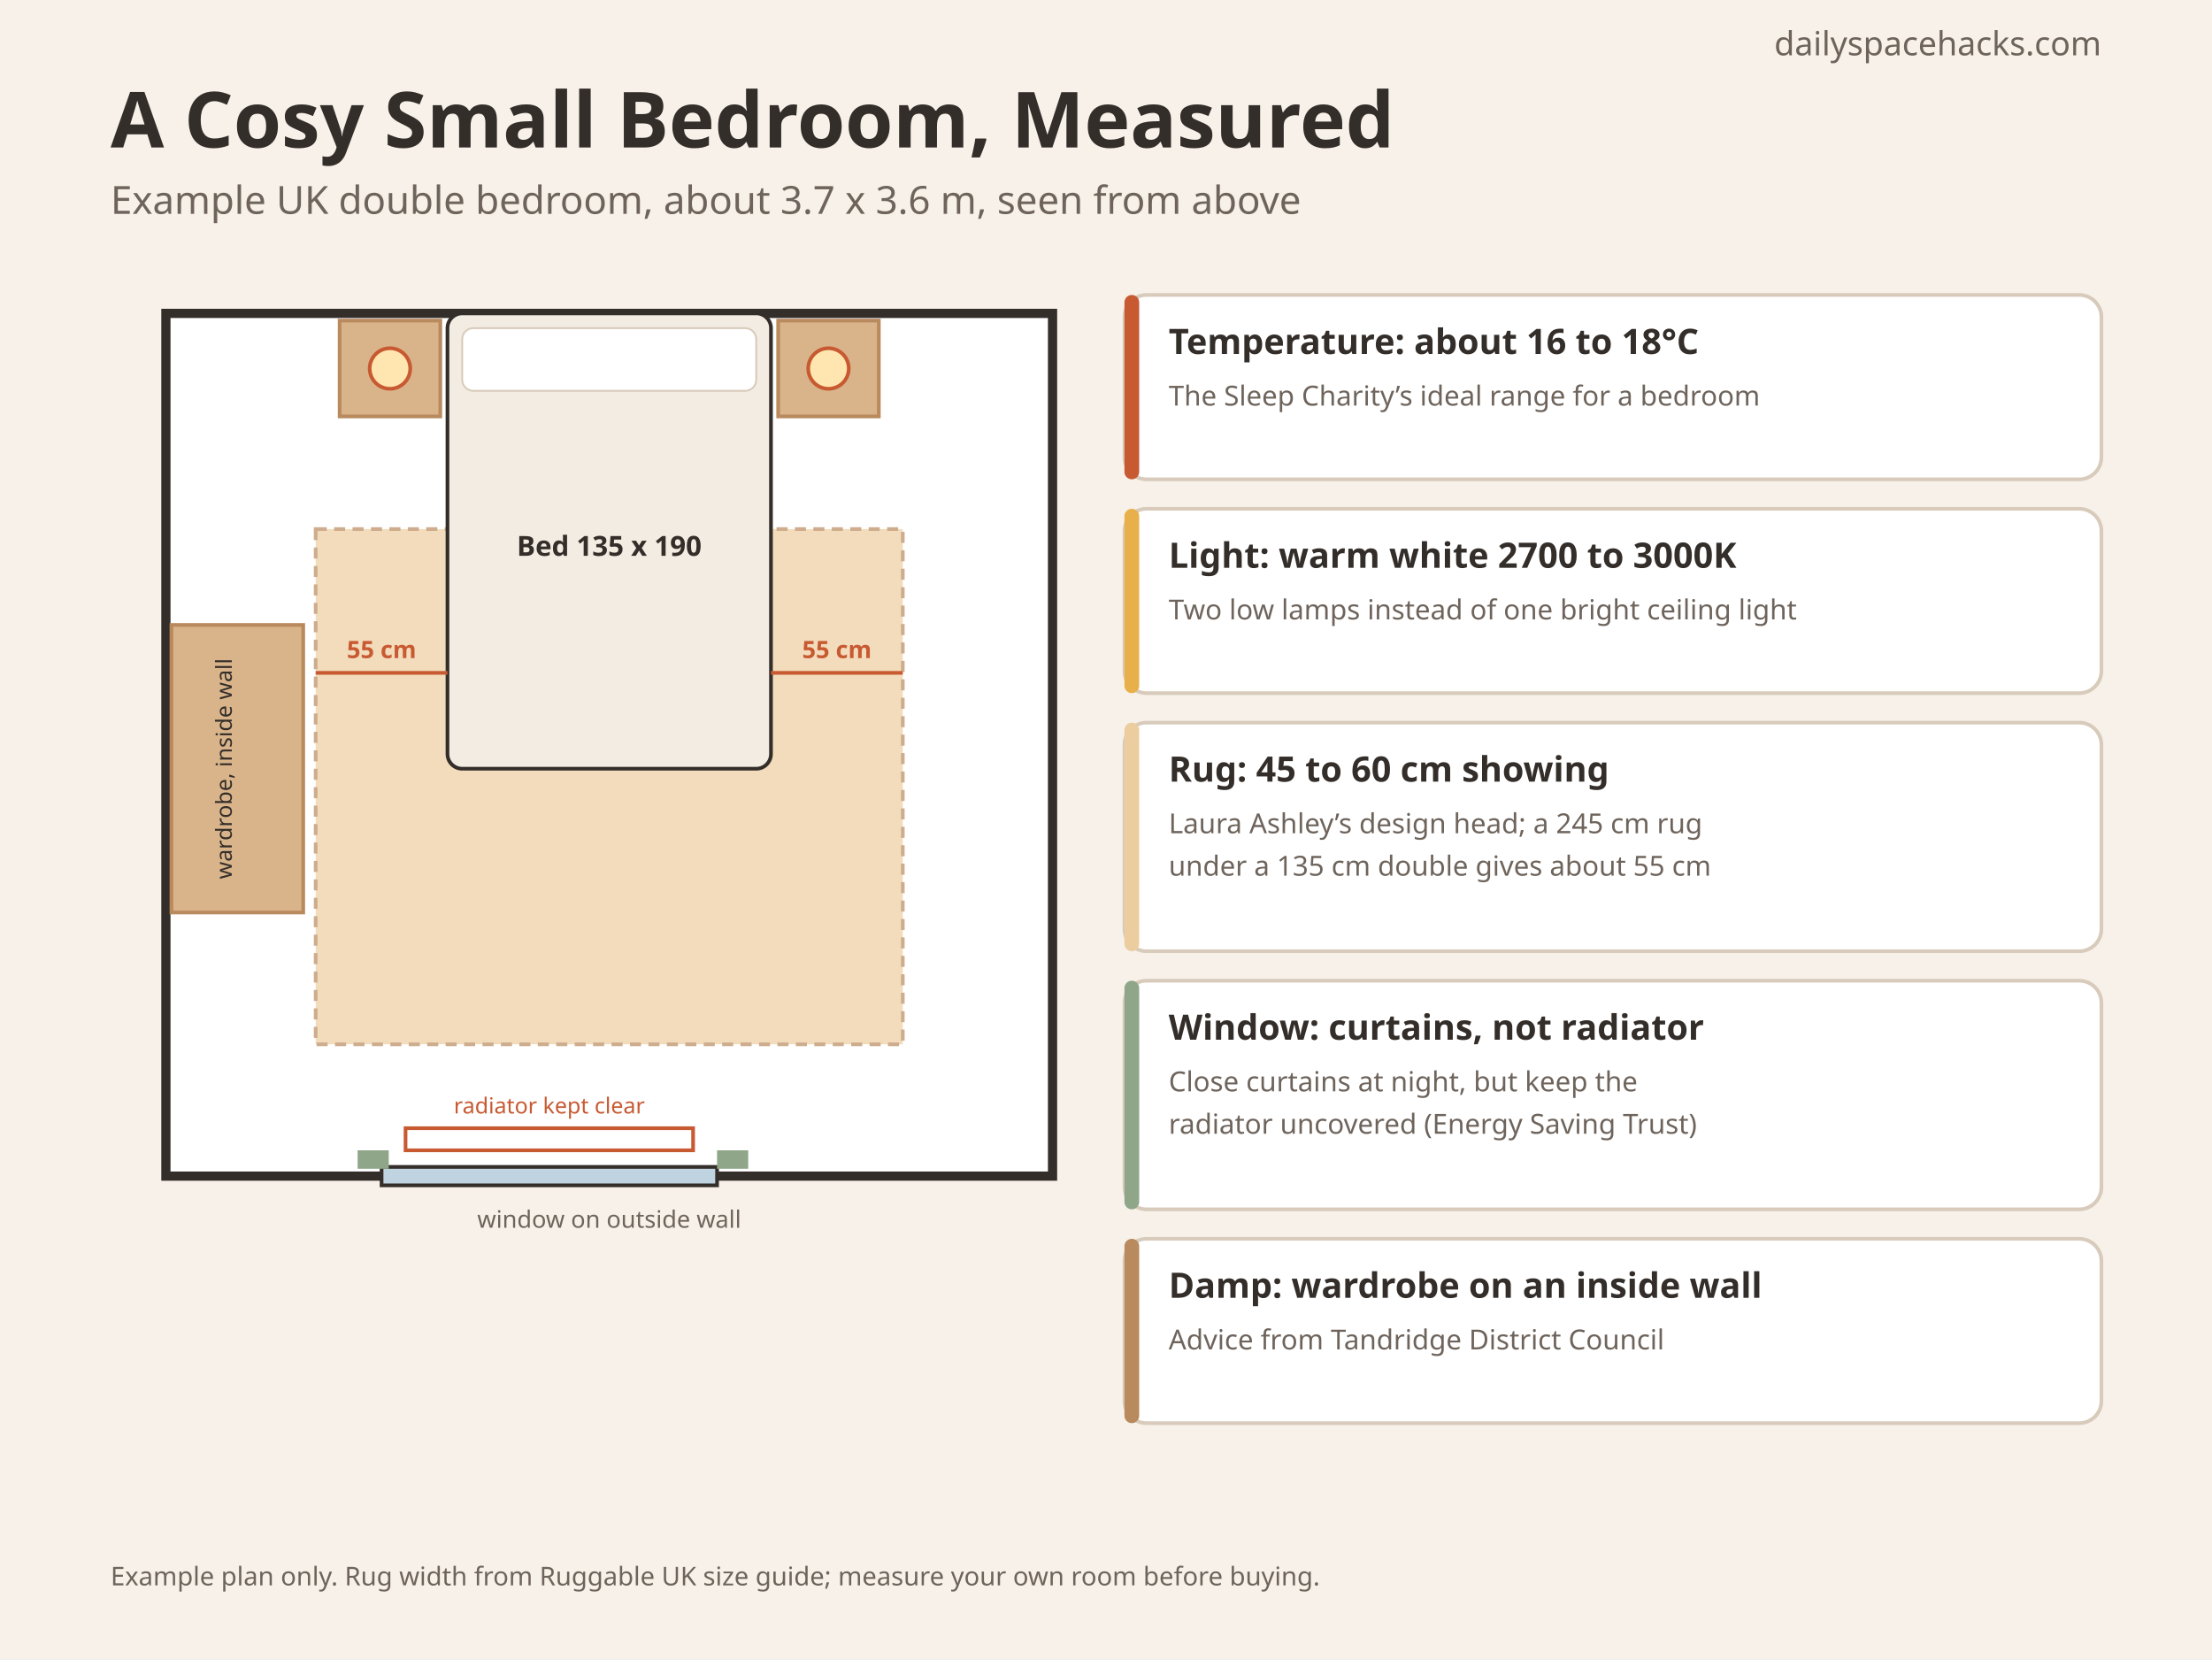
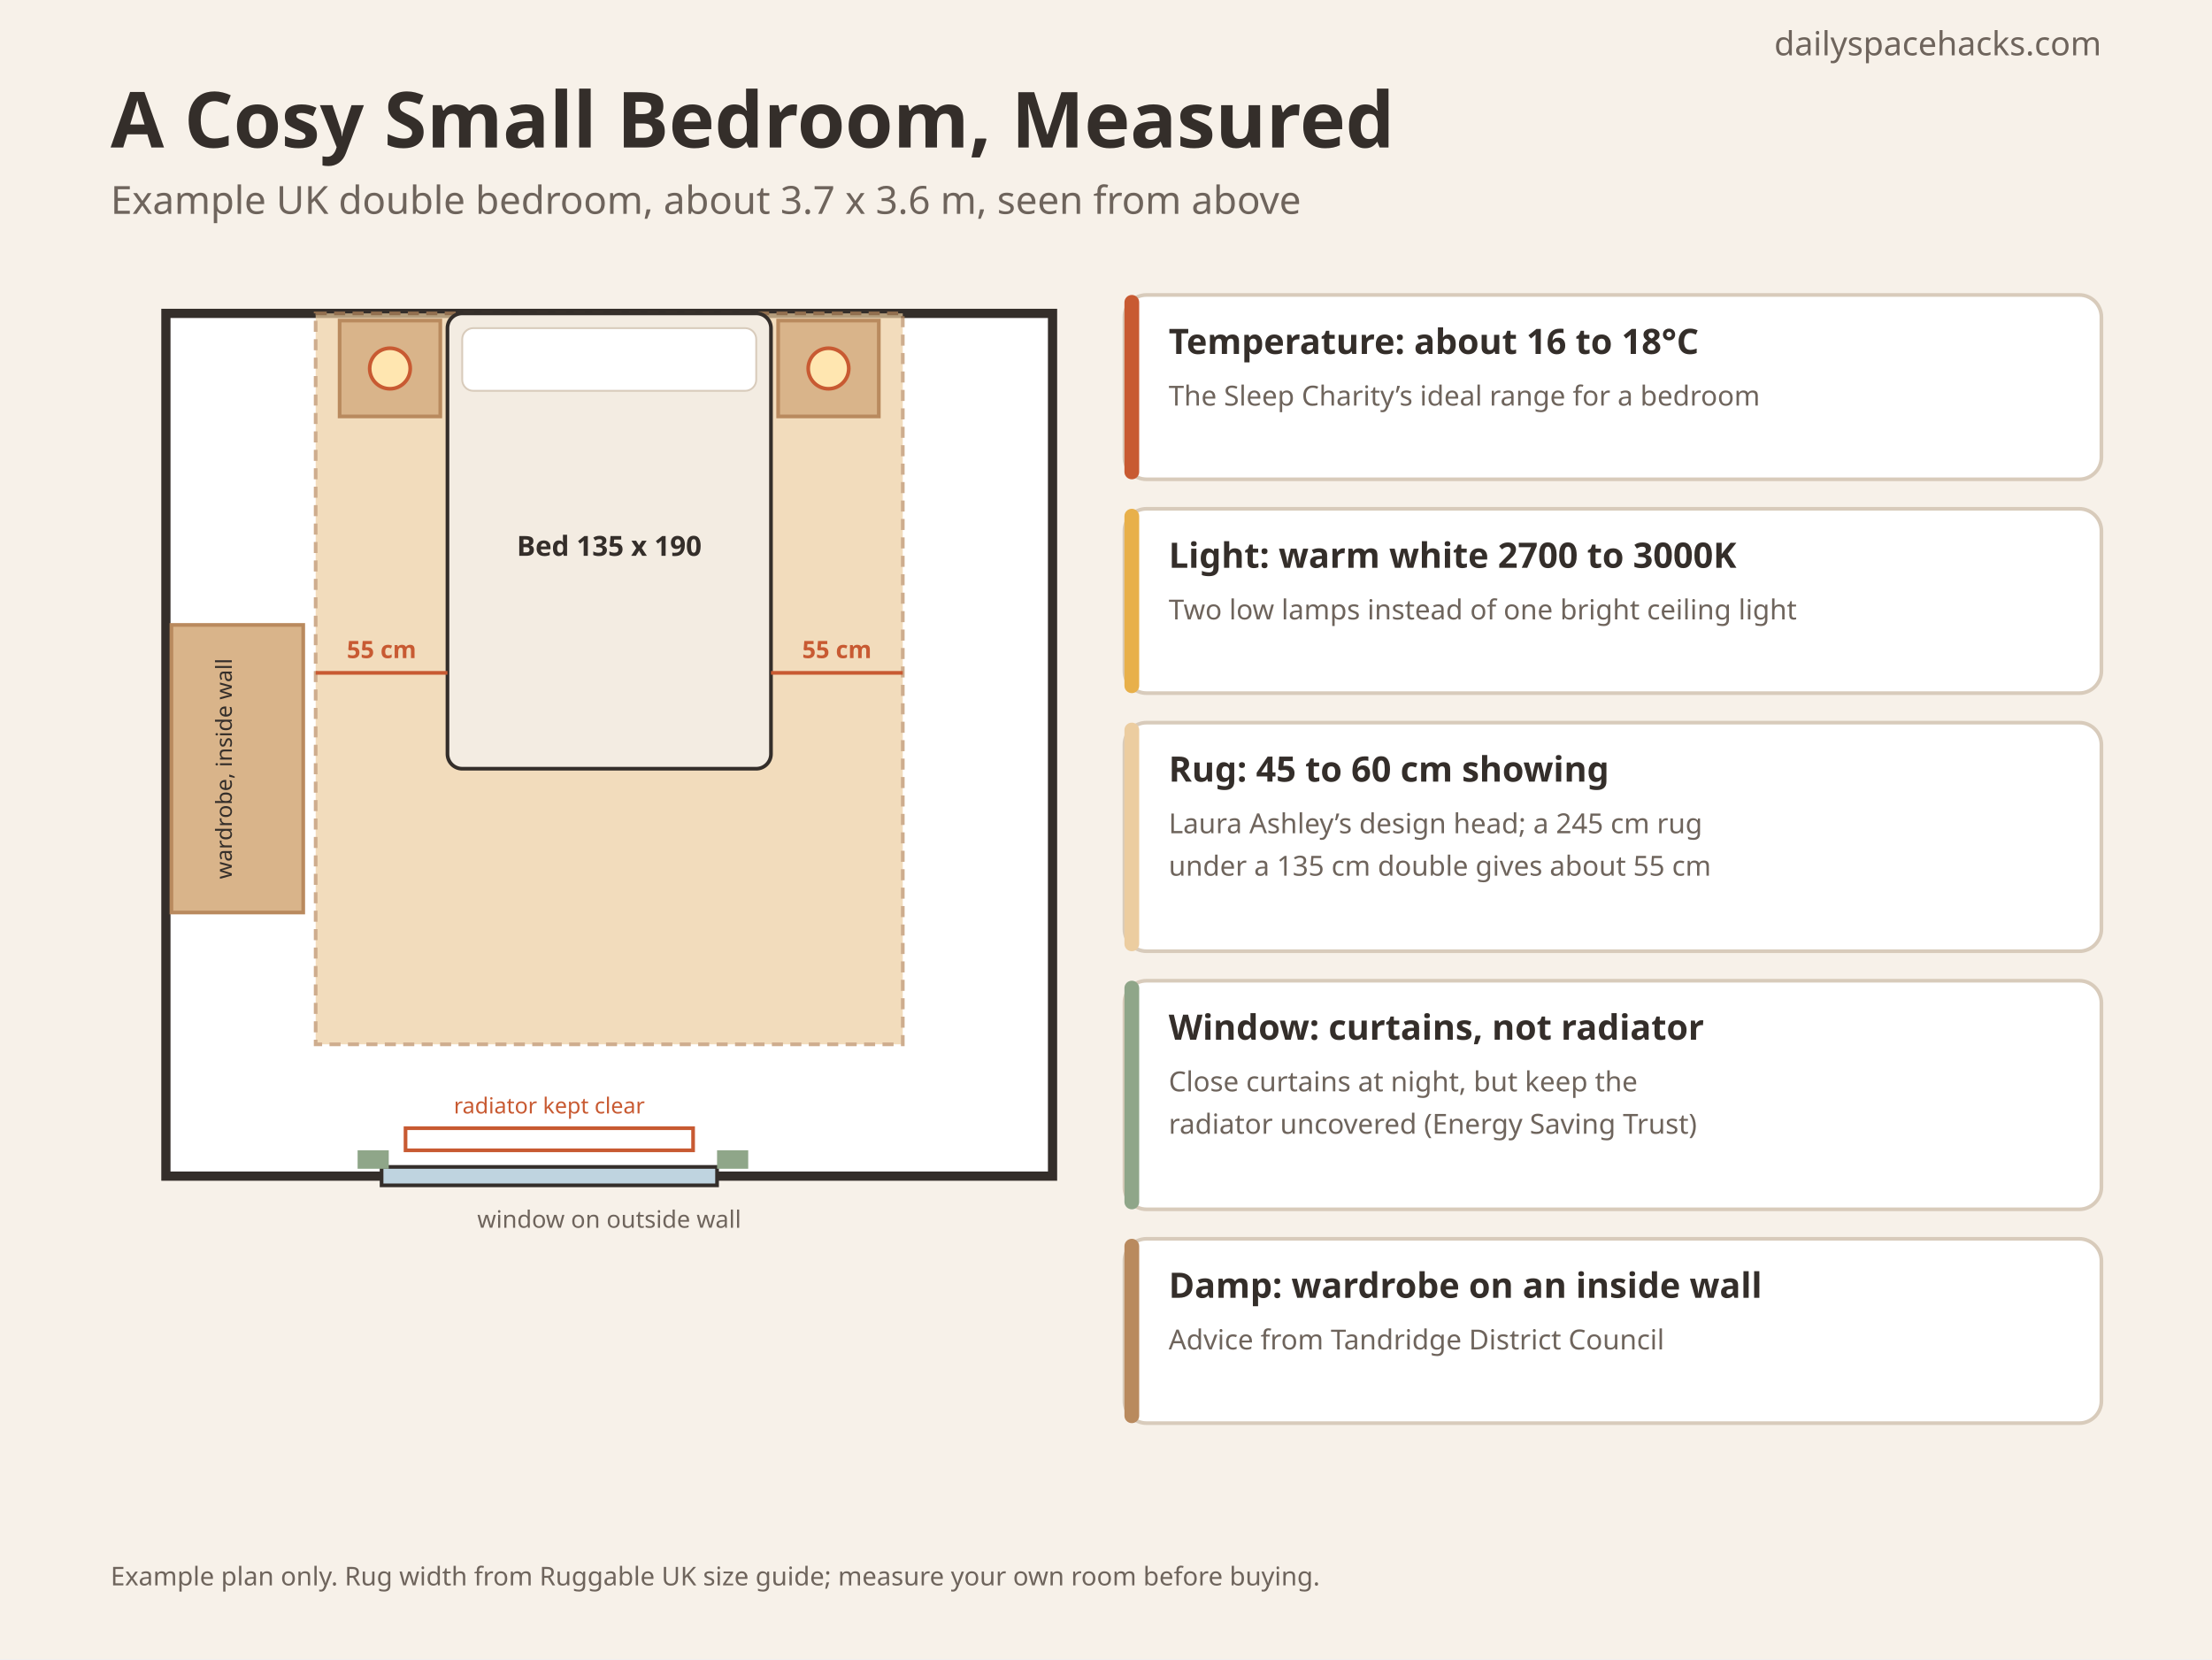
<svg xmlns="http://www.w3.org/2000/svg" viewBox="0 0 1200 900" font-family="Poppins, sans-serif" role="img" aria-labelledby="cb-t cb-d">
  <rect width="1200" height="900" fill="#F7F1E9" />
  <text x="60" y="80" font-size="42" font-weight="700" fill="#342E2A">A Cosy Small Bedroom, Measured</text>
  <text x="60" y="116" font-size="21" fill="#6E645C">Example UK double bedroom, about 3.7 x 3.6 m, seen from above</text>
  <text x="1140" y="30" font-size="18" fill="#6E645C" text-anchor="end">dailyspacehacks.com</text>
  <rect x="90" y="170" width="481.0" height="468.0" fill="#FFFFFF" stroke="#342E2A" stroke-width="5" />
  <rect x="207.0" y="633.0" width="182.0" height="10" fill="#BFD4E0" stroke="#342E2A" stroke-width="2" />
  <rect x="220.0" y="612.0" width="156.0" height="12" fill="#FFFFFF" stroke="#C85A32" stroke-width="2" />
  <text x="298.0" y="604.0" font-size="12" fill="#C85A32" text-anchor="middle">radiator kept clear</text>
  <rect x="194.0" y="624.0" width="16.9" height="10" fill="#8FA689" />
  <rect x="389.0" y="624.0" width="16.9" height="10" fill="#8FA689" />
-   <rect x="171.25" y="287.0" width="318.5" height="279.5" fill="#ECCDA0" opacity="0.7" stroke="#B98A5E" stroke-width="2" stroke-dasharray="6 4" />
+   <rect x="171.25" y="170.0" width="318.5" height="396.5" fill="#ECCDA0" opacity="0.7" stroke="#B98A5E" stroke-width="2" stroke-dasharray="6 4" />
  <rect x="242.75" y="170.0" width="175.5" height="247.0" rx="8" fill="#F3ECE2" stroke="#342E2A" stroke-width="2" />
  <rect x="250.75" y="178.0" width="159.5" height="34" rx="6" fill="#FFFFFF" stroke="#D8CBBB" />
  <text x="330.5" y="301.5" font-size="15" font-weight="700" fill="#342E2A" text-anchor="middle">Bed 135 x 190</text>
  <line x1="171.25" y1="365.0" x2="242.75" y2="365.0" stroke="#C85A32" stroke-width="2" />
  <text x="207.0" y="357.0" font-size="13" font-weight="700" fill="#C85A32" text-anchor="middle">55 cm</text>
  <line x1="418.25" y1="365.0" x2="489.75" y2="365.0" stroke="#C85A32" stroke-width="2" />
  <text x="454.0" y="357.0" font-size="13" font-weight="700" fill="#C85A32" text-anchor="middle">55 cm</text>
  <rect x="184.25" y="173.9" width="54.6" height="52.0" fill="#D9B48A" stroke="#B98A5E" stroke-width="2" />
  <circle cx="211.55" cy="199.9" r="11" fill="#FFE6B0" stroke="#C85A32" stroke-width="2" />
  <rect x="422.15" y="173.9" width="54.6" height="52.0" fill="#D9B48A" stroke="#B98A5E" stroke-width="2" />
  <circle cx="449.45" cy="199.9" r="11" fill="#FFE6B0" stroke="#C85A32" stroke-width="2" />
  <rect x="93.0" y="339.0" width="71.5" height="156.0" fill="#D9B48A" stroke="#B98A5E" stroke-width="2" />
  <text x="125.75" y="417.0" font-size="12" fill="#342E2A" text-anchor="middle" transform="rotate(-90 125.75 417.0)">wardrobe, inside wall</text>
  <text x="330.5" y="666.0" font-size="13" fill="#6E645C" text-anchor="middle">window on outside wall</text>
  <rect x="610" y="160" width="530" height="100" rx="12" fill="#FFFFFF" stroke="#D8CBBB" stroke-width="2" />
  <rect x="610" y="160" width="8" height="100" rx="4" fill="#C85A32" />
  <text x="634" y="192" font-size="19" font-weight="700" fill="#342E2A">Temperature: about 16 to 18°C</text>
  <text x="634" y="220" font-size="15" fill="#6E645C">The Sleep Charity’s ideal range for a bedroom</text>
  <rect x="610" y="276" width="530" height="100" rx="12" fill="#FFFFFF" stroke="#D8CBBB" stroke-width="2" />
  <rect x="610" y="276" width="8" height="100" rx="4" fill="#E8B04A" />
  <text x="634" y="308" font-size="19" font-weight="700" fill="#342E2A">Light: warm white 2700 to 3000K</text>
  <text x="634" y="336" font-size="15" fill="#6E645C">Two low lamps instead of one bright ceiling light</text>
  <rect x="610" y="392" width="530" height="124" rx="12" fill="#FFFFFF" stroke="#D8CBBB" stroke-width="2" />
  <rect x="610" y="392" width="8" height="124" rx="4" fill="#ECCDA0" />
  <text x="634" y="424" font-size="19" font-weight="700" fill="#342E2A">Rug: 45 to 60 cm showing</text>
  <text x="634" y="452" font-size="15" fill="#6E645C">Laura Ashley’s design head; a 245 cm rug</text>
  <text x="634" y="475" font-size="15" fill="#6E645C">under a 135 cm double gives about 55 cm</text>
  <rect x="610" y="532" width="530" height="124" rx="12" fill="#FFFFFF" stroke="#D8CBBB" stroke-width="2" />
  <rect x="610" y="532" width="8" height="124" rx="4" fill="#8FA689" />
  <text x="634" y="564" font-size="19" font-weight="700" fill="#342E2A">Window: curtains, not radiator</text>
  <text x="634" y="592" font-size="15" fill="#6E645C">Close curtains at night, but keep the</text>
  <text x="634" y="615" font-size="15" fill="#6E645C">radiator uncovered (Energy Saving Trust)</text>
  <rect x="610" y="672" width="530" height="100" rx="12" fill="#FFFFFF" stroke="#D8CBBB" stroke-width="2" />
  <rect x="610" y="672" width="8" height="100" rx="4" fill="#B98A5E" />
  <text x="634" y="704" font-size="19" font-weight="700" fill="#342E2A">Damp: wardrobe on an inside wall</text>
  <text x="634" y="732" font-size="15" fill="#6E645C">Advice from Tandridge District Council</text>
  <text x="60" y="860" font-size="14" fill="#6E645C">Example plan only. Rug width from Ruggable UK size guide; measure your own room before buying.</text>
</svg>
